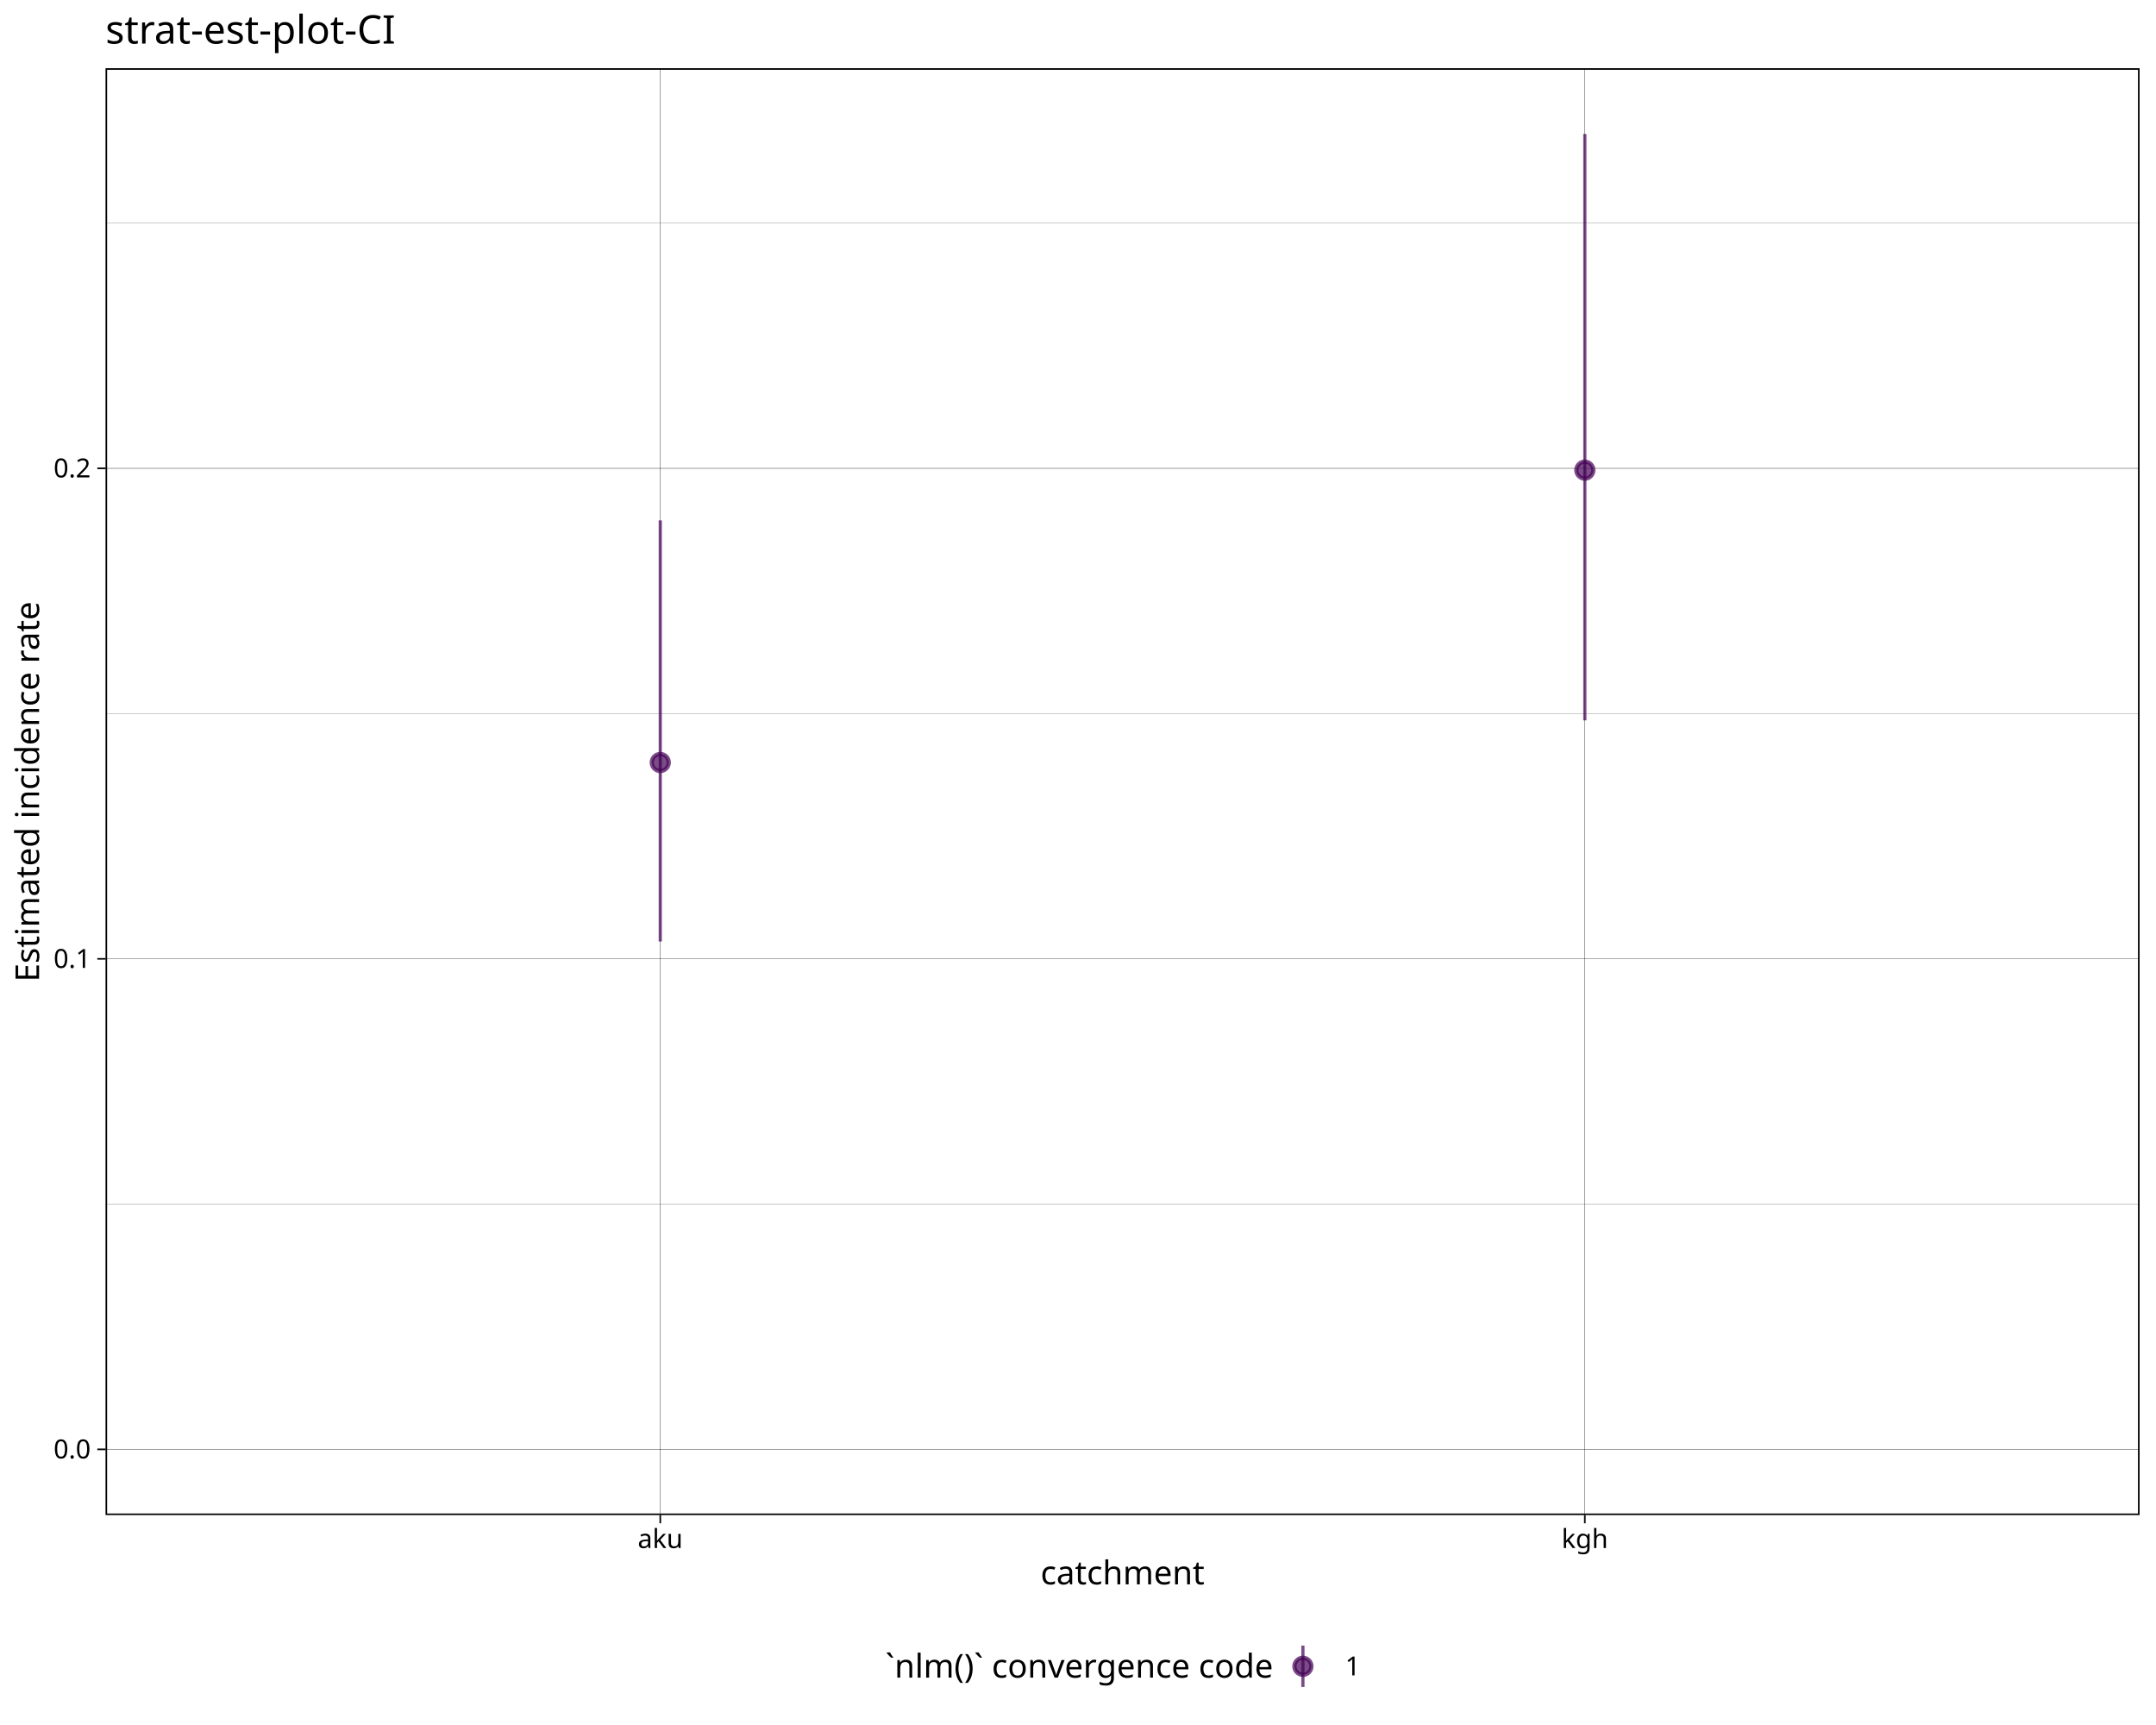
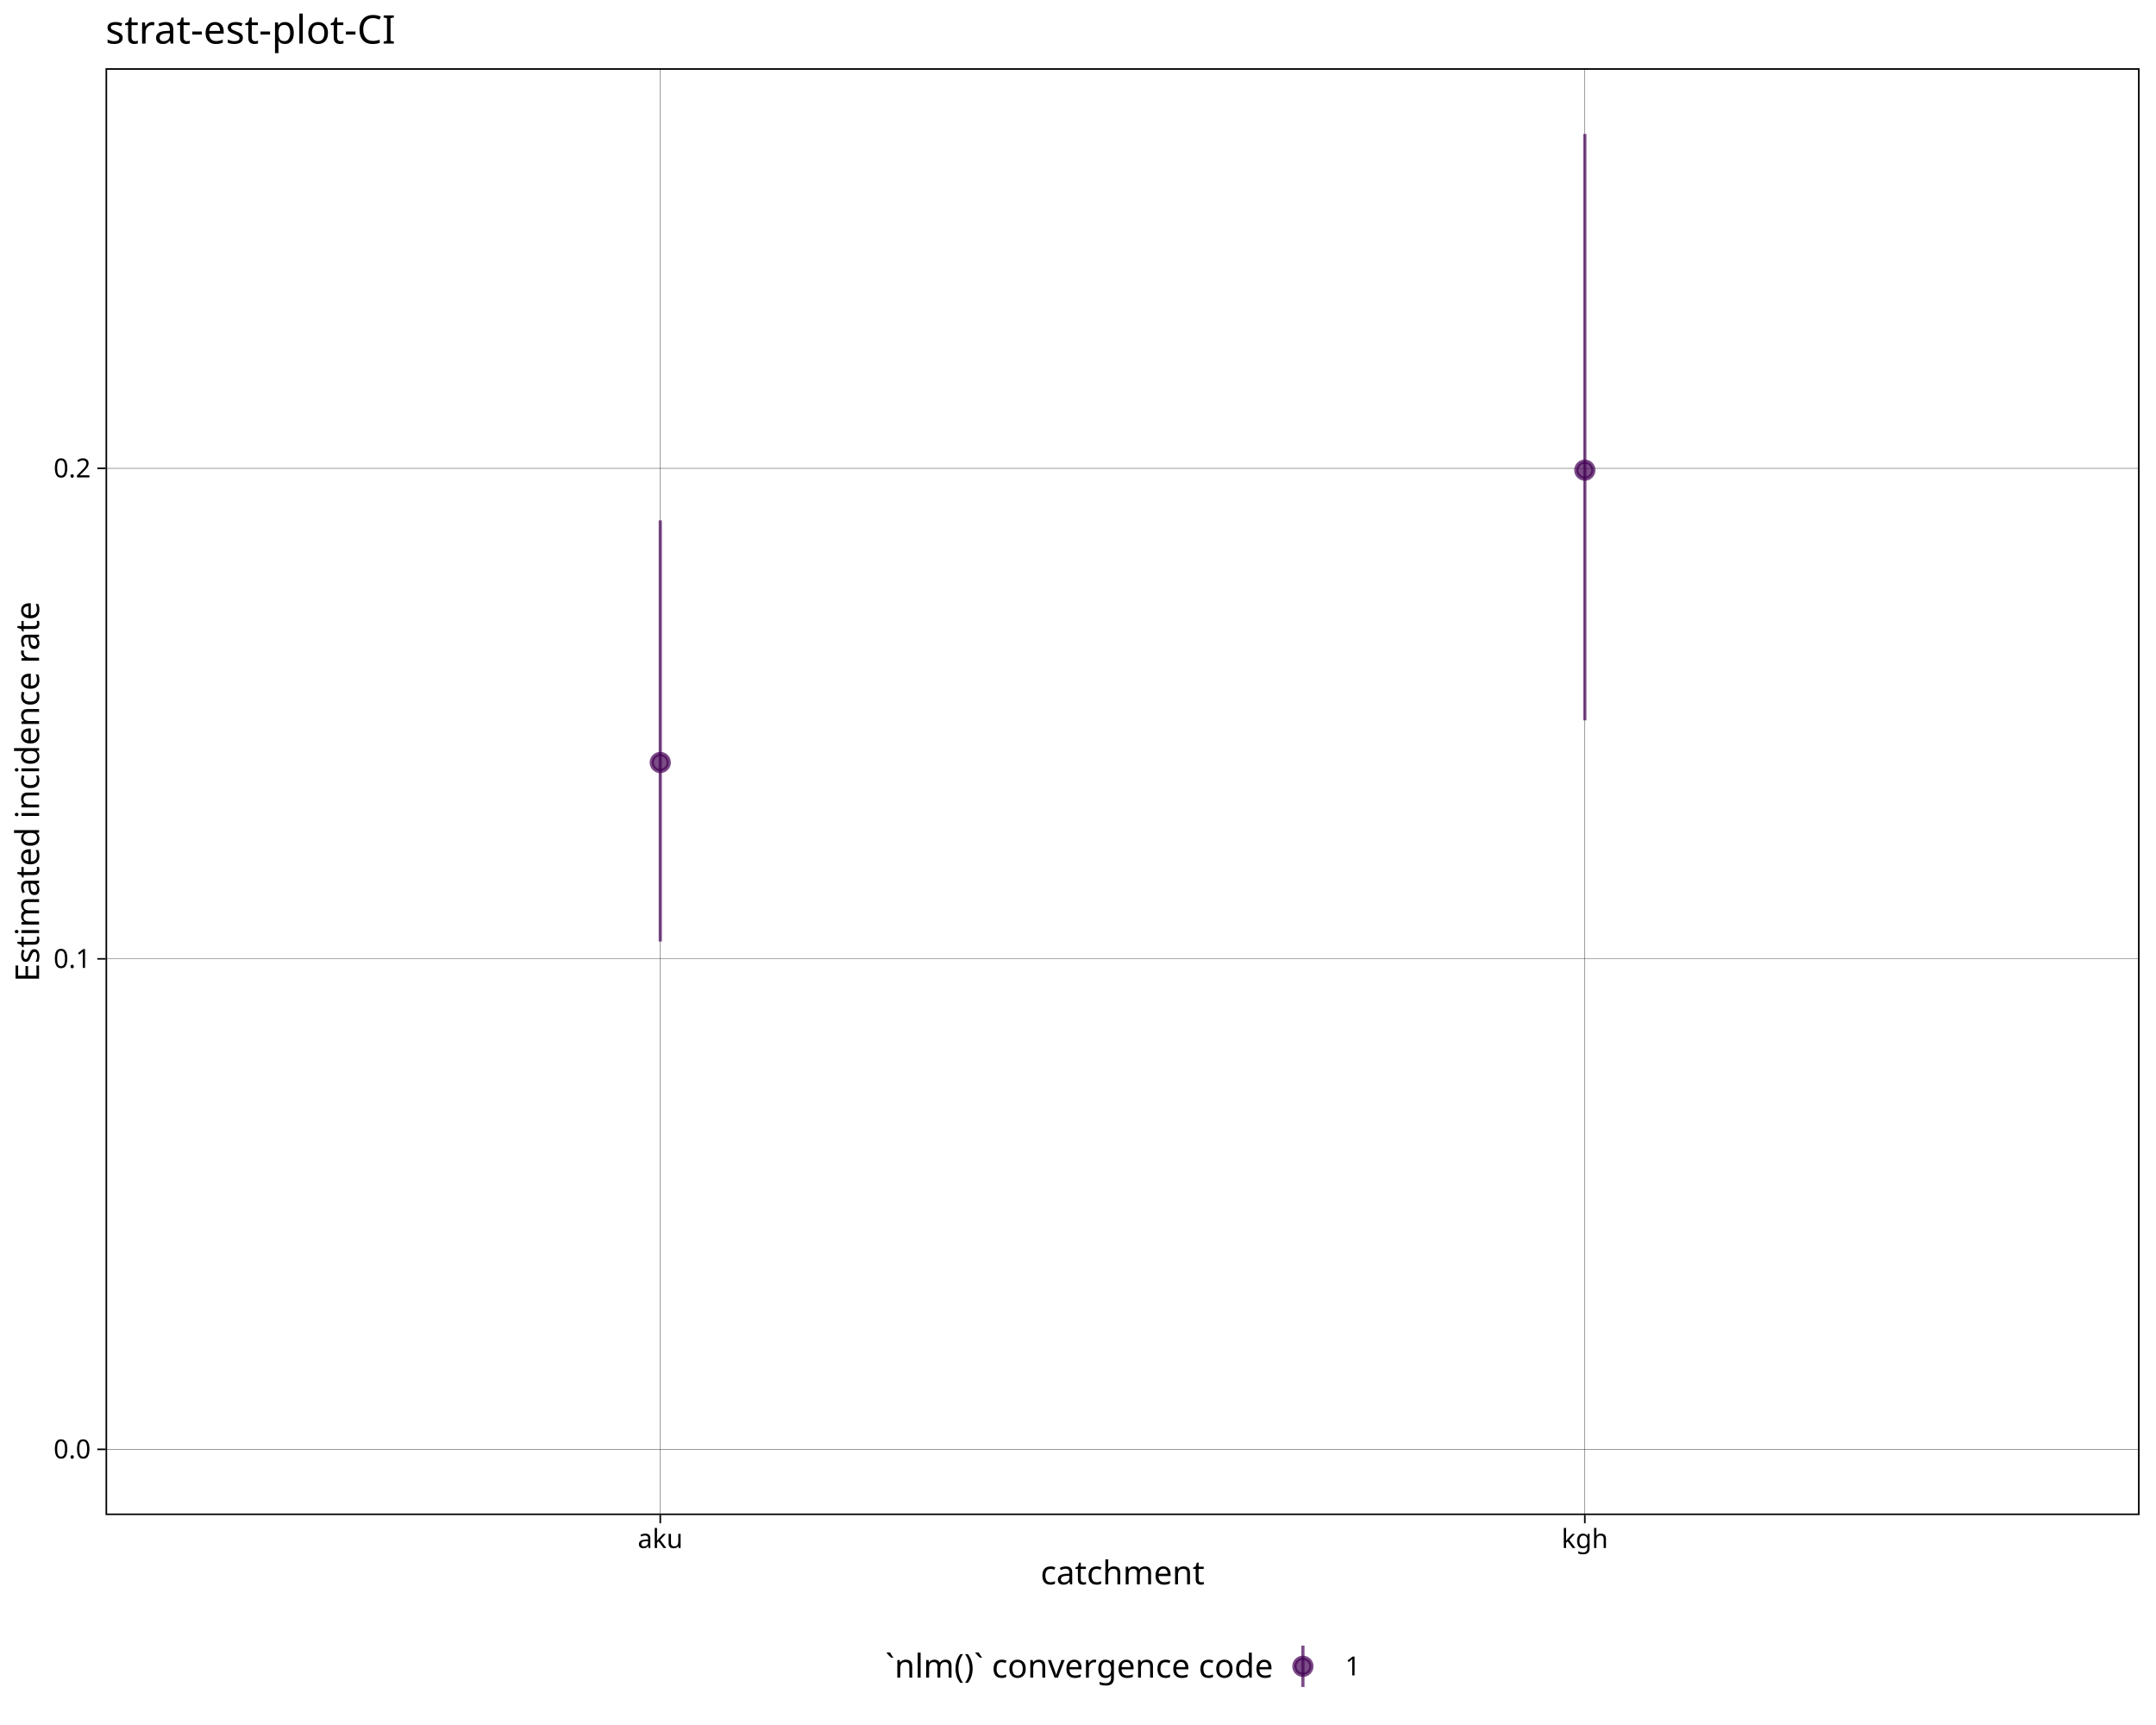
<svg xmlns="http://www.w3.org/2000/svg" class="svglite" data-engine-version="2.0" width="720.00pt" height="576.00pt" viewBox="0 0 720.00 576.00">
  <defs>
    <style type="text/css">
    .svglite line, .svglite polyline, .svglite polygon, .svglite path, .svglite rect, .svglite circle {
      fill: none;
      stroke: #000000;
      stroke-linecap: round;
      stroke-linejoin: round;
      stroke-miterlimit: 10.00;
    }
  </style>
  </defs>
  <rect width="100%" height="100%" style="stroke: none; fill: #FFFFFF;" />
  <defs>
    <clipPath id="cpMC4wMHw3MjAuMDB8MC4wMHw1NzYuMDA=">
      <rect x="0.00" y="0.00" width="720.00" height="576.00" />
    </clipPath>
  </defs>
  <g clip-path="url(#cpMC4wMHw3MjAuMDB8MC4wMHw1NzYuMDA=)">
    <rect x="0.00" y="0.00" width="720.00" height="576.00" style="stroke-width: 1.07; stroke: #FFFFFF; fill: #FFFFFF;" />
  </g>
  <defs>
    <clipPath id="cpMzUuMjR8NzE0LjUyfDIyLjc4fDUwNS45MQ==">
      <rect x="35.24" y="22.78" width="679.28" height="483.13" />
    </clipPath>
  </defs>
  <g clip-path="url(#cpMzUuMjR8NzE0LjUyfDIyLjc4fDUwNS45MQ==)">
    <rect x="35.24" y="22.78" width="679.28" height="483.13" style="stroke-width: 1.07; stroke: none; fill: #FFFFFF;" />
-     <polyline points="35.24,402.06 714.52,402.06 " style="stroke-width: 0.053; stroke-linecap: butt;" />
-     <polyline points="35.24,238.28 714.52,238.28 " style="stroke-width: 0.053; stroke-linecap: butt;" />
-     <polyline points="35.24,74.49 714.52,74.49 " style="stroke-width: 0.053; stroke-linecap: butt;" />
    <polyline points="35.24,483.95 714.52,483.95 " style="stroke-width: 0.11; stroke-linecap: butt;" />
    <polyline points="35.24,320.17 714.52,320.17 " style="stroke-width: 0.11; stroke-linecap: butt;" />
    <polyline points="35.24,156.39 714.52,156.39 " style="stroke-width: 0.11; stroke-linecap: butt;" />
    <polyline points="220.50,505.91 220.50,22.78 " style="stroke-width: 0.11; stroke-linecap: butt;" />
    <polyline points="529.26,505.91 529.26,22.78 " style="stroke-width: 0.11; stroke-linecap: butt;" />
    <line x1="220.50" y1="314.39" x2="220.50" y2="173.76" style="stroke-width: 1.07; stroke: #440154; stroke-opacity: 0.70; stroke-linecap: butt;" />
    <line x1="529.26" y1="240.54" x2="529.26" y2="44.74" style="stroke-width: 1.07; stroke: #440154; stroke-opacity: 0.70; stroke-linecap: butt;" />
    <circle cx="220.50" cy="254.61" r="2.84" style="stroke-width: 1.42; stroke: #440154; stroke-opacity: 0.70; fill: #440154; fill-opacity: 0.70;" />
    <circle cx="529.26" cy="156.99" r="2.84" style="stroke-width: 1.42; stroke: #440154; stroke-opacity: 0.70; fill: #440154; fill-opacity: 0.70;" />
    <rect x="35.24" y="22.78" width="679.28" height="483.13" style="stroke-width: 1.07;" />
  </g>
  <g clip-path="url(#cpMC4wMHw3MjAuMDB8MC4wMHw1NzYuMDA=)">
    <text x="30.31" y="486.98" text-anchor="end" style="font-size: 8.80px; font-family: sans;" textLength="12.23px" lengthAdjust="spacingAndGlyphs">0.0</text>
    <text x="30.31" y="323.20" text-anchor="end" style="font-size: 8.80px; font-family: sans;" textLength="12.23px" lengthAdjust="spacingAndGlyphs">0.1</text>
    <text x="30.31" y="159.41" text-anchor="end" style="font-size: 8.80px; font-family: sans;" textLength="12.23px" lengthAdjust="spacingAndGlyphs">0.2</text>
    <polyline points="32.50,483.95 35.24,483.95 " style="stroke-width: 0.53; stroke-linecap: butt;" />
    <polyline points="32.50,320.17 35.24,320.17 " style="stroke-width: 0.53; stroke-linecap: butt;" />
    <polyline points="32.50,156.39 35.24,156.39 " style="stroke-width: 0.53; stroke-linecap: butt;" />
    <polyline points="220.50,508.65 220.50,505.91 " style="stroke-width: 0.53; stroke-linecap: butt;" />
    <polyline points="529.26,508.65 529.26,505.91 " style="stroke-width: 0.53; stroke-linecap: butt;" />
    <text x="220.50" y="516.90" text-anchor="middle" style="font-size: 8.80px; font-family: sans;" textLength="14.19px" lengthAdjust="spacingAndGlyphs">aku</text>
    <text x="529.26" y="516.90" text-anchor="middle" style="font-size: 8.80px; font-family: sans;" textLength="14.19px" lengthAdjust="spacingAndGlyphs">kgh</text>
    <text x="374.88" y="529.04" text-anchor="middle" style="font-size: 11.00px; font-family: sans;" textLength="50.76px" lengthAdjust="spacingAndGlyphs">catchment</text>
    <text transform="translate(13.05,264.35) rotate(-90)" text-anchor="middle" style="font-size: 11.00px; font-family: sans;" textLength="120.47px" lengthAdjust="spacingAndGlyphs">Estimated incidence rate</text>
    <rect x="290.16" y="542.28" width="169.45" height="28.24" style="stroke-width: 1.07; stroke: none; fill: #FFFFFF;" />
    <text x="295.64" y="560.19" style="font-size: 11.00px; font-family: sans;" textLength="125.35px" lengthAdjust="spacingAndGlyphs">`nlm()` convergence code</text>
    <rect x="426.47" y="547.76" width="17.28" height="17.28" style="stroke-width: 1.07; stroke: none; fill: #FFFFFF;" />
    <line x1="435.11" y1="563.31" x2="435.11" y2="549.49" style="stroke-width: 1.07; stroke: #440154; stroke-opacity: 0.70; stroke-linecap: butt;" />
    <circle cx="435.11" cy="556.40" r="2.84" style="stroke-width: 1.42; stroke: #440154; stroke-opacity: 0.70; fill: #440154; fill-opacity: 0.70;" />
    <text x="449.23" y="559.43" style="font-size: 8.80px; font-family: sans;" textLength="4.89px" lengthAdjust="spacingAndGlyphs">1</text>
    <text x="35.24" y="14.56" style="font-size: 13.20px; font-family: sans;" textLength="90.96px" lengthAdjust="spacingAndGlyphs">strat-est-plot-CI</text>
  </g>
</svg>
